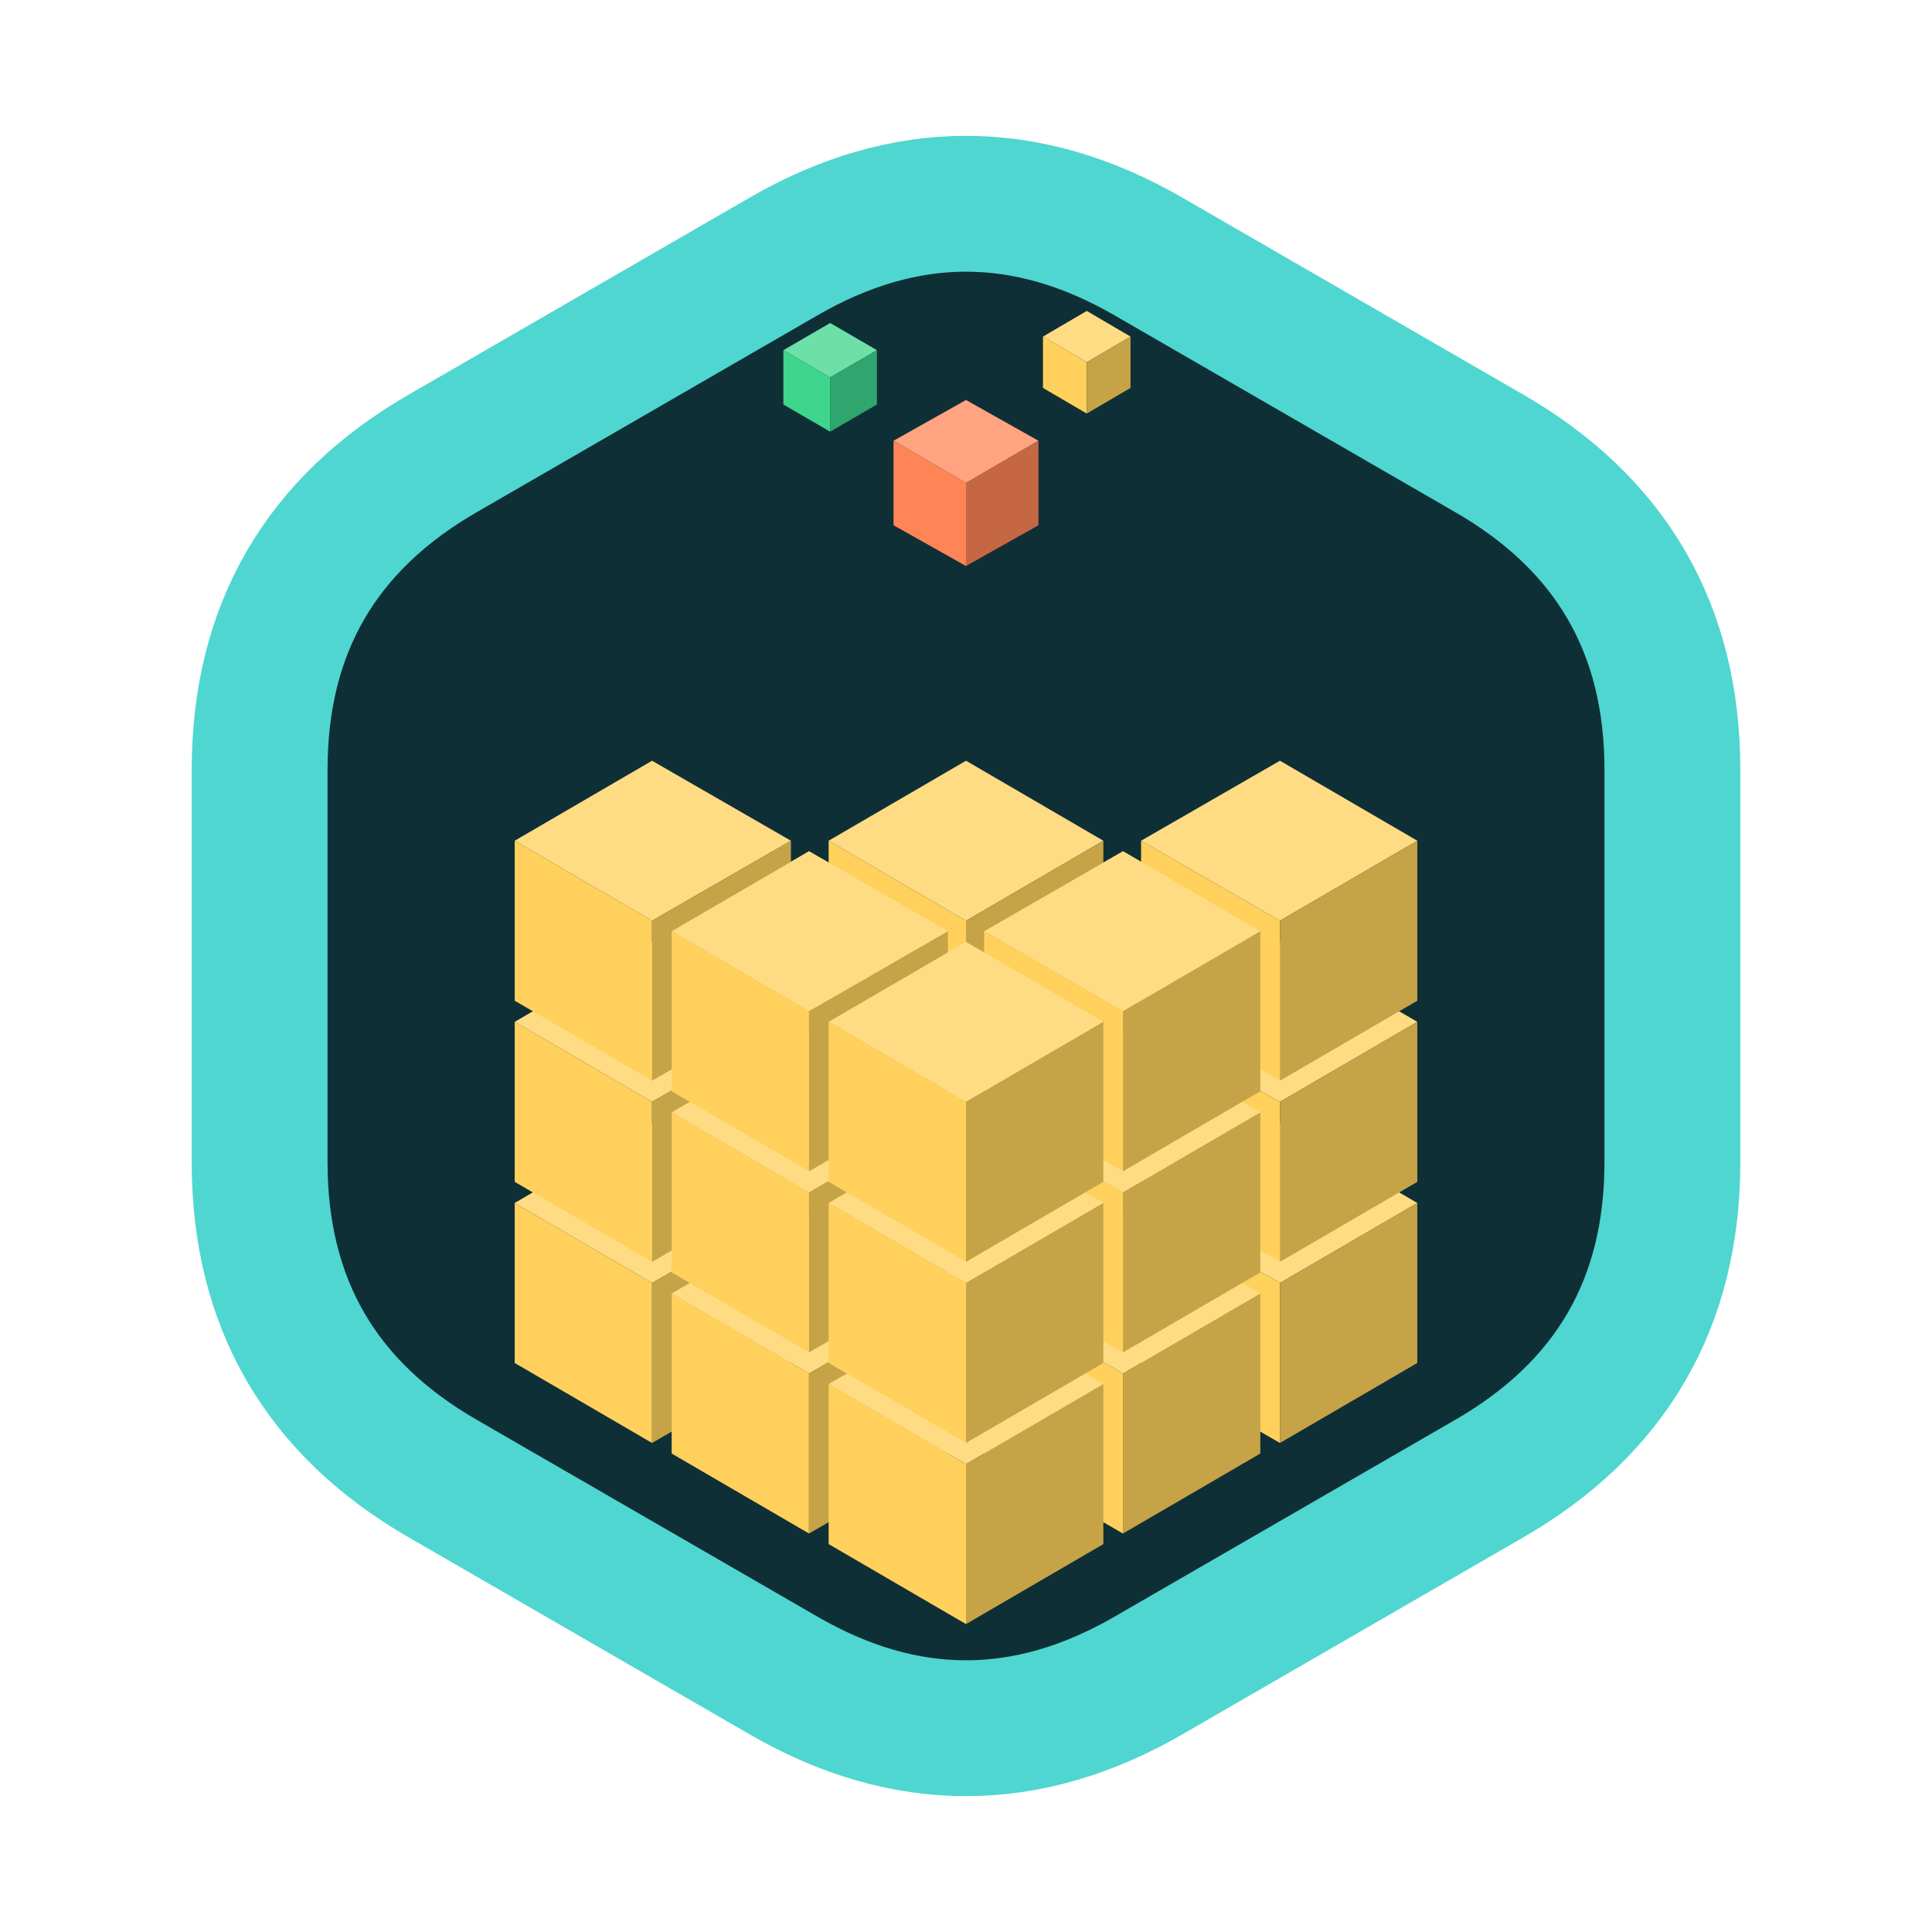
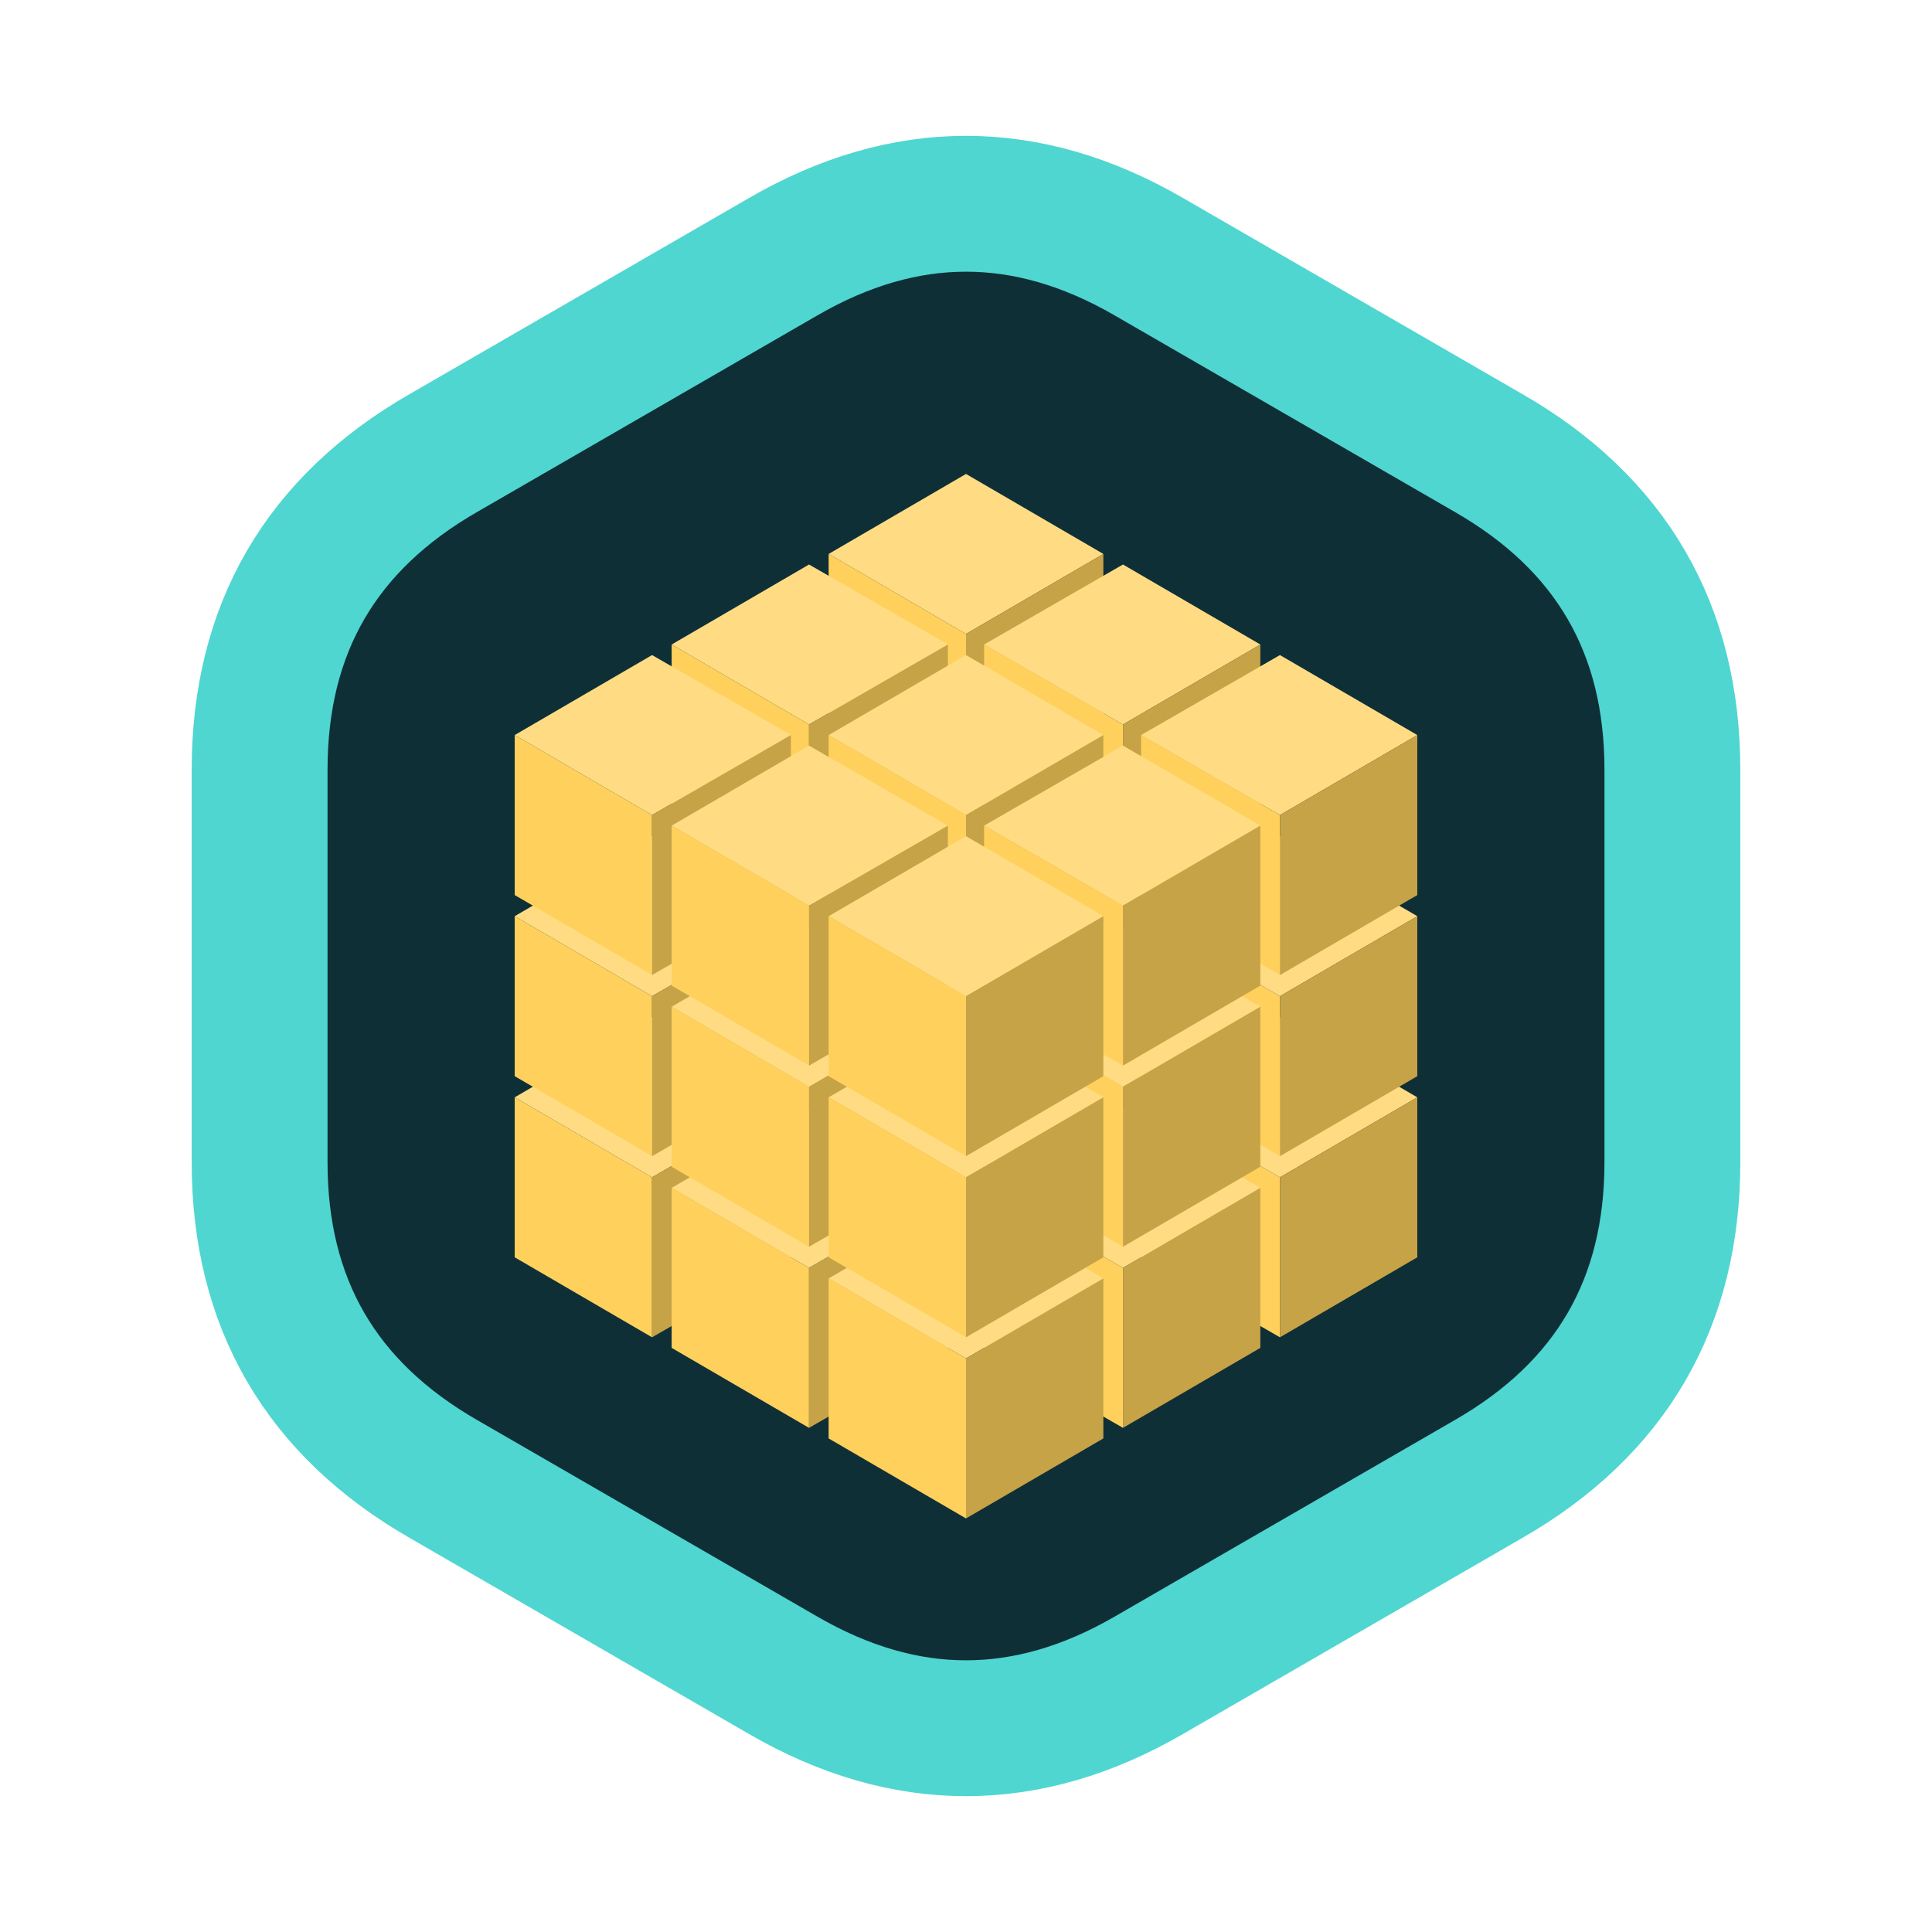
<svg xmlns="http://www.w3.org/2000/svg" viewBox="0 0 128 128">
  <path d="M51.9 17.0Q64.0 10.0 76.1 17.0L98.6 30.0Q110.8 37.0 110.8 51.0L110.8 77.0Q110.8 91.0 98.6 98.0L76.1 111.0Q64.0 118.0 51.9 111.0L29.4 98.0Q17.2 91.0 17.2 77.0L17.2 51.0Q17.2 37.0 29.4 30.0Z" fill="#0F2F37" stroke="#4FD6D0" stroke-width="9" stroke-linejoin="round" />
-   <polygon points="64.0,62.4 73.1,67.7 64.0,73.0 54.9,67.7" fill="#FFDC84" />
-   <polygon points="54.9,67.7 64.0,73.0 64.0,83.6 54.9,78.3" fill="#FFD15C" />
-   <polygon points="64.0,73.0 73.1,67.7 73.1,78.3 64.0,83.6" fill="#C6A347" />
-   <polygon points="53.6,68.4 62.8,73.7 53.6,79.0 44.5,73.7" fill="#FFDC84" />
-   <polygon points="44.5,73.7 53.6,79.0 53.6,89.6 44.5,84.3" fill="#FFD15C" />
-   <polygon points="53.6,79.0 62.8,73.7 62.8,84.3 53.6,89.6" fill="#C6A347" />
-   <polygon points="74.4,68.4 83.5,73.7 74.4,79.0 65.2,73.7" fill="#FFDC84" />
-   <polygon points="65.2,73.7 74.4,79.0 74.4,89.6 65.2,84.3" fill="#FFD15C" />
-   <polygon points="74.4,79.0 83.5,73.7 83.5,84.3 74.4,89.6" fill="#C6A347" />
-   <polygon points="53.6,56.4 62.8,61.7 53.6,67.0 44.5,61.7" fill="#FFDC84" />
-   <polygon points="44.5,61.7 53.6,67.0 53.6,77.6 44.5,72.3" fill="#FFD15C" />
-   <polygon points="53.6,67.0 62.8,61.7 62.8,72.3 53.6,77.6" fill="#C6A347" />
-   <polygon points="43.2,74.4 52.4,79.7 43.2,85.0 34.1,79.7" fill="#FFDC84" />
-   <polygon points="34.1,79.7 43.2,85.0 43.2,95.6 34.1,90.3" fill="#FFD15C" />
-   <polygon points="43.2,85.0 52.4,79.7 52.4,90.3 43.2,95.6" fill="#C6A347" />
-   <polygon points="74.4,56.4 83.5,61.7 74.4,67.0 65.2,61.7" fill="#FFDC84" />
-   <polygon points="65.2,61.7 74.4,67.0 74.4,77.6 65.2,72.3" fill="#FFD15C" />
-   <polygon points="74.4,67.0 83.5,61.7 83.5,72.3 74.4,77.6" fill="#C6A347" />
-   <polygon points="64.0,74.4 73.1,79.7 64.0,85.0 54.9,79.7" fill="#FFDC84" />
-   <polygon points="54.9,79.7 64.0,85.0 64.0,95.6 54.9,90.3" fill="#FFD15C" />
-   <polygon points="64.0,85.0 73.1,79.7 73.1,90.3 64.0,95.6" fill="#C6A347" />
-   <polygon points="84.8,74.4 93.9,79.7 84.8,85.0 75.6,79.7" fill="#FFDC84" />
-   <polygon points="75.6,79.7 84.8,85.0 84.8,95.6 75.6,90.3" fill="#FFD15C" />
-   <polygon points="84.8,85.0 93.9,79.7 93.9,90.3 84.8,95.6" fill="#C6A347" />
-   <polygon points="43.2,62.4 52.4,67.7 43.2,73.0 34.1,67.7" fill="#FFDC84" />
-   <polygon points="34.1,67.7 43.2,73.0 43.2,83.6 34.1,78.3" fill="#FFD15C" />
-   <polygon points="43.2,73.0 52.4,67.7 52.4,78.3 43.2,83.6" fill="#C6A347" />
-   <polygon points="64.0,62.4 73.1,67.7 64.0,73.0 54.9,67.7" fill="#FFDC84" />
-   <polygon points="54.9,67.7 64.0,73.0 64.0,83.6 54.9,78.3" fill="#FFD15C" />
-   <polygon points="64.0,73.0 73.1,67.7 73.1,78.3 64.0,83.6" fill="#C6A347" />
-   <polygon points="53.6,80.4 62.8,85.7 53.6,91.0 44.5,85.7" fill="#FFDC84" />
-   <polygon points="44.5,85.7 53.6,91.0 53.6,101.6 44.5,96.3" fill="#FFD15C" />
-   <polygon points="53.6,91.0 62.8,85.7 62.8,96.3 53.6,101.6" fill="#C6A347" />
-   <polygon points="84.8,62.4 93.9,67.7 84.8,73.0 75.6,67.7" fill="#FFDC84" />
-   <polygon points="75.6,67.7 84.8,73.0 84.8,83.6 75.6,78.3" fill="#FFD15C" />
-   <polygon points="84.8,73.0 93.9,67.7 93.9,78.3 84.8,83.6" fill="#C6A347" />
-   <polygon points="74.4,80.4 83.5,85.7 74.4,91.0 65.2,85.7" fill="#FFDC84" />
-   <polygon points="65.2,85.7 74.4,91.0 74.4,101.6 65.2,96.3" fill="#FFD15C" />
-   <polygon points="74.4,91.0 83.5,85.7 83.5,96.3 74.4,101.6" fill="#C6A347" />
-   <polygon points="43.2,50.4 52.4,55.7 43.2,61.0 34.1,55.7" fill="#FFDC84" />
-   <polygon points="34.1,55.7 43.2,61.0 43.2,71.6 34.1,66.3" fill="#FFD15C" />
-   <polygon points="43.2,61.0 52.4,55.7 52.4,66.3 43.2,71.6" fill="#C6A347" />
-   <polygon points="64.0,50.4 73.1,55.7 64.0,61.0 54.9,55.7" fill="#FFDC84" />
-   <polygon points="54.9,55.7 64.0,61.0 64.0,71.6 54.9,66.3" fill="#FFD15C" />
-   <polygon points="64.0,61.0 73.1,55.7 73.1,66.3 64.0,71.6" fill="#C6A347" />
-   <polygon points="53.6,68.4 62.8,73.7 53.6,79.0 44.5,73.7" fill="#FFDC84" />
-   <polygon points="44.5,73.7 53.6,79.0 53.6,89.6 44.5,84.3" fill="#FFD15C" />
-   <polygon points="53.6,79.0 62.8,73.7 62.8,84.3 53.6,89.6" fill="#C6A347" />
-   <polygon points="84.8,50.4 93.9,55.7 84.8,61.0 75.6,55.7" fill="#FFDC84" />
-   <polygon points="75.6,55.7 84.8,61.0 84.8,71.6 75.6,66.3" fill="#FFD15C" />
-   <polygon points="84.8,61.0 93.9,55.7 93.9,66.3 84.8,71.6" fill="#C6A347" />
-   <polygon points="74.4,68.4 83.5,73.7 74.4,79.0 65.2,73.7" fill="#FFDC84" />
-   <polygon points="65.2,73.7 74.4,79.0 74.4,89.6 65.2,84.3" fill="#FFD15C" />
-   <polygon points="74.4,79.0 83.5,73.7 83.5,84.3 74.4,89.6" fill="#C6A347" />
-   <polygon points="64.0,86.4 73.1,91.7 64.0,97.0 54.9,91.7" fill="#FFDC84" />
-   <polygon points="54.9,91.7 64.0,97.0 64.0,107.6 54.9,102.3" fill="#FFD15C" />
-   <polygon points="64.0,97.0 73.1,91.7 73.1,102.3 64.0,107.6" fill="#C6A347" />
-   <polygon points="53.6,56.4 62.8,61.7 53.6,67.0 44.5,61.7" fill="#FFDC84" />
-   <polygon points="44.5,61.7 53.6,67.0 53.6,77.6 44.5,72.3" fill="#FFD15C" />
-   <polygon points="53.6,67.0 62.8,61.7 62.8,72.3 53.6,77.6" fill="#C6A347" />
-   <polygon points="74.4,56.4 83.5,61.7 74.4,67.0 65.2,61.7" fill="#FFDC84" />
-   <polygon points="65.2,61.7 74.4,67.0 74.4,77.6 65.2,72.3" fill="#FFD15C" />
-   <polygon points="74.4,67.0 83.5,61.7 83.5,72.3 74.4,77.6" fill="#C6A347" />
-   <polygon points="64.0,74.4 73.1,79.7 64.0,85.0 54.9,79.7" fill="#FFDC84" />
-   <polygon points="54.9,79.7 64.0,85.0 64.0,95.6 54.9,90.3" fill="#FFD15C" />
-   <polygon points="64.0,85.0 73.1,79.7 73.1,90.3 64.0,95.6" fill="#C6A347" />
-   <polygon points="64.0,62.4 73.1,67.7 64.0,73.0 54.9,67.7" fill="#FFDC84" />
-   <polygon points="54.9,67.7 64.0,73.0 64.0,83.6 54.9,78.3" fill="#FFD15C" />
-   <polygon points="64.0,73.0 73.1,67.7 73.1,78.3 64.0,83.6" fill="#C6A347" />
-   <polygon points="64.0,26.5 68.8,29.2 64.0,32.0 59.2,29.2" fill="#FFA380" />
-   <polygon points="59.2,29.2 64.0,32.0 64.0,37.5 59.2,34.8" fill="#FF8556" />
-   <polygon points="64.0,32.0 68.8,29.2 68.8,34.8 64.0,37.5" fill="#C66743" />
-   <polygon points="55.0,21.4 58.1,23.2 55.0,25.0 51.9,23.2" fill="#6DE0A8" />
-   <polygon points="51.9,23.2 55.0,25.0 55.0,28.6 51.9,26.8" fill="#3DD68C" />
-   <polygon points="55.0,25.0 58.1,23.2 58.1,26.8 55.0,28.6" fill="#2FA66D" />
-   <polygon points="72.0,20.6 74.9,22.3 72.0,24.0 69.1,22.3" fill="#FFDC84" />
-   <polygon points="69.1,22.3 72.0,24.0 72.0,27.4 69.1,25.7" fill="#FFD15C" />
-   <polygon points="72.0,24.0 74.9,22.3 74.9,25.7 72.0,27.4" fill="#C6A347" />
+   <polygon points="64.0,55.4 73.1,60.7 64.0,66.0 54.9,60.7" fill="#FFDC84" />
+   <polygon points="54.9,60.7 64.0,66.0 64.0,76.6 54.9,71.3" fill="#FFD15C" />
+   <polygon points="64.0,66.0 73.1,60.7 73.1,71.3 64.0,76.6" fill="#C6A347" />
+   <polygon points="64.0,43.4 73.1,48.7 64.0,54.0 54.9,48.7" fill="#FFDC84" />
+   <polygon points="54.9,48.7 64.0,54.0 64.0,64.6 54.9,59.3" fill="#FFD15C" />
+   <polygon points="64.0,54.0 73.1,48.7 73.1,59.3 64.0,64.6" fill="#C6A347" />
+   <polygon points="53.6,61.4 62.8,66.7 53.6,72.0 44.5,66.7" fill="#FFDC84" />
+   <polygon points="44.5,66.7 53.6,72.0 53.6,82.6 44.5,77.3" fill="#FFD15C" />
+   <polygon points="53.6,72.0 62.8,66.7 62.8,77.3 53.6,82.6" fill="#C6A347" />
+   <polygon points="74.4,61.4 83.5,66.7 74.4,72.0 65.2,66.7" fill="#FFDC84" />
+   <polygon points="65.2,66.7 74.4,72.0 74.4,82.6 65.2,77.3" fill="#FFD15C" />
+   <polygon points="74.4,72.0 83.5,66.7 83.5,77.3 74.4,82.6" fill="#C6A347" />
+   <polygon points="64.0,31.4 73.1,36.7 64.0,42.0 54.9,36.7" fill="#FFDC84" />
+   <polygon points="54.9,36.7 64.0,42.0 64.0,52.6 54.9,47.3" fill="#FFD15C" />
+   <polygon points="64.0,42.0 73.1,36.7 73.1,47.3 64.0,52.6" fill="#C6A347" />
+   <polygon points="53.6,49.4 62.8,54.7 53.6,60.0 44.5,54.7" fill="#FFDC84" />
+   <polygon points="44.5,54.7 53.6,60.0 53.6,70.6 44.5,65.3" fill="#FFD15C" />
+   <polygon points="53.6,60.0 62.8,54.7 62.8,65.3 53.6,70.6" fill="#C6A347" />
+   <polygon points="43.2,67.4 52.4,72.7 43.2,78.0 34.1,72.7" fill="#FFDC84" />
+   <polygon points="34.1,72.7 43.2,78.0 43.2,88.6 34.1,83.3" fill="#FFD15C" />
+   <polygon points="43.2,78.0 52.4,72.7 52.4,83.3 43.2,88.6" fill="#C6A347" />
+   <polygon points="74.4,49.4 83.5,54.7 74.4,60.0 65.2,54.7" fill="#FFDC84" />
+   <polygon points="65.2,54.7 74.4,60.0 74.4,70.6 65.2,65.3" fill="#FFD15C" />
+   <polygon points="74.4,60.0 83.5,54.7 83.5,65.3 74.4,70.6" fill="#C6A347" />
+   <polygon points="64.0,67.4 73.1,72.7 64.0,78.0 54.9,72.7" fill="#FFDC84" />
+   <polygon points="54.9,72.7 64.0,78.0 64.0,88.6 54.9,83.3" fill="#FFD15C" />
+   <polygon points="64.0,78.0 73.1,72.7 73.1,83.3 64.0,88.6" fill="#C6A347" />
+   <polygon points="84.8,67.4 93.9,72.7 84.8,78.0 75.6,72.7" fill="#FFDC84" />
+   <polygon points="75.6,72.7 84.8,78.0 84.8,88.6 75.6,83.3" fill="#FFD15C" />
+   <polygon points="84.8,78.0 93.9,72.7 93.9,83.3 84.8,88.6" fill="#C6A347" />
+   <polygon points="53.6,37.4 62.8,42.7 53.6,48.0 44.5,42.7" fill="#FFDC84" />
+   <polygon points="44.5,42.7 53.6,48.0 53.6,58.6 44.5,53.3" fill="#FFD15C" />
+   <polygon points="53.6,48.0 62.8,42.7 62.8,53.3 53.6,58.6" fill="#C6A347" />
+   <polygon points="43.2,55.4 52.4,60.7 43.2,66.0 34.1,60.7" fill="#FFDC84" />
+   <polygon points="34.1,60.7 43.2,66.0 43.2,76.6 34.1,71.3" fill="#FFD15C" />
+   <polygon points="43.2,66.0 52.4,60.7 52.4,71.3 43.2,76.6" fill="#C6A347" />
+   <polygon points="74.4,37.4 83.5,42.7 74.4,48.0 65.2,42.7" fill="#FFDC84" />
+   <polygon points="65.2,42.7 74.4,48.0 74.4,58.6 65.2,53.3" fill="#FFD15C" />
+   <polygon points="74.4,48.0 83.5,42.7 83.5,53.3 74.4,58.6" fill="#C6A347" />
+   <polygon points="64.0,55.4 73.1,60.7 64.0,66.0 54.9,60.7" fill="#FFDC84" />
+   <polygon points="54.9,60.7 64.0,66.0 64.0,76.6 54.9,71.3" fill="#FFD15C" />
+   <polygon points="64.0,66.0 73.1,60.7 73.1,71.3 64.0,76.6" fill="#C6A347" />
+   <polygon points="53.6,73.4 62.8,78.7 53.6,84.0 44.5,78.7" fill="#FFDC84" />
+   <polygon points="44.5,78.7 53.6,84.0 53.6,94.6 44.5,89.3" fill="#FFD15C" />
+   <polygon points="53.6,84.0 62.8,78.7 62.8,89.3 53.6,94.6" fill="#C6A347" />
+   <polygon points="84.8,55.4 93.9,60.7 84.8,66.0 75.6,60.7" fill="#FFDC84" />
+   <polygon points="75.6,60.7 84.8,66.0 84.8,76.6 75.6,71.3" fill="#FFD15C" />
+   <polygon points="84.8,66.0 93.9,60.7 93.9,71.3 84.8,76.6" fill="#C6A347" />
+   <polygon points="74.4,73.4 83.5,78.7 74.4,84.0 65.2,78.7" fill="#FFDC84" />
+   <polygon points="65.2,78.7 74.4,84.0 74.4,94.6 65.2,89.3" fill="#FFD15C" />
+   <polygon points="74.4,84.0 83.5,78.7 83.5,89.3 74.4,94.6" fill="#C6A347" />
+   <polygon points="43.2,43.4 52.4,48.7 43.2,54.0 34.1,48.7" fill="#FFDC84" />
+   <polygon points="34.1,48.7 43.2,54.0 43.2,64.6 34.1,59.3" fill="#FFD15C" />
+   <polygon points="43.2,54.0 52.4,48.7 52.4,59.3 43.2,64.6" fill="#C6A347" />
+   <polygon points="64.0,43.4 73.1,48.7 64.0,54.0 54.9,48.7" fill="#FFDC84" />
+   <polygon points="54.9,48.7 64.0,54.0 64.0,64.6 54.9,59.3" fill="#FFD15C" />
+   <polygon points="64.0,54.0 73.1,48.7 73.1,59.3 64.0,64.6" fill="#C6A347" />
+   <polygon points="53.6,61.4 62.8,66.7 53.6,72.0 44.5,66.7" fill="#FFDC84" />
+   <polygon points="44.5,66.7 53.6,72.0 53.6,82.6 44.5,77.3" fill="#FFD15C" />
+   <polygon points="53.6,72.0 62.8,66.7 62.8,77.3 53.6,82.6" fill="#C6A347" />
+   <polygon points="84.8,43.4 93.9,48.7 84.8,54.0 75.6,48.7" fill="#FFDC84" />
+   <polygon points="75.6,48.7 84.8,54.0 84.8,64.6 75.6,59.3" fill="#FFD15C" />
+   <polygon points="84.8,54.0 93.9,48.7 93.9,59.3 84.8,64.6" fill="#C6A347" />
+   <polygon points="74.4,61.4 83.5,66.7 74.4,72.0 65.2,66.7" fill="#FFDC84" />
+   <polygon points="65.2,66.7 74.4,72.0 74.4,82.6 65.2,77.3" fill="#FFD15C" />
+   <polygon points="74.4,72.0 83.5,66.7 83.5,77.3 74.4,82.6" fill="#C6A347" />
+   <polygon points="64.0,79.4 73.1,84.7 64.0,90.0 54.9,84.7" fill="#FFDC84" />
+   <polygon points="54.9,84.7 64.0,90.0 64.0,100.6 54.9,95.3" fill="#FFD15C" />
+   <polygon points="64.0,90.0 73.1,84.7 73.1,95.3 64.0,100.6" fill="#C6A347" />
+   <polygon points="53.6,49.4 62.8,54.7 53.6,60.0 44.5,54.7" fill="#FFDC84" />
+   <polygon points="44.5,54.7 53.6,60.0 53.6,70.6 44.5,65.3" fill="#FFD15C" />
+   <polygon points="53.6,60.0 62.8,54.7 62.8,65.3 53.6,70.6" fill="#C6A347" />
+   <polygon points="74.4,49.4 83.5,54.7 74.4,60.0 65.2,54.7" fill="#FFDC84" />
+   <polygon points="65.2,54.7 74.4,60.0 74.4,70.6 65.2,65.3" fill="#FFD15C" />
+   <polygon points="74.4,60.0 83.5,54.7 83.5,65.3 74.4,70.6" fill="#C6A347" />
+   <polygon points="64.0,67.4 73.1,72.7 64.0,78.0 54.9,72.7" fill="#FFDC84" />
+   <polygon points="54.9,72.7 64.0,78.0 64.0,88.6 54.9,83.3" fill="#FFD15C" />
+   <polygon points="64.0,78.0 73.1,72.7 73.1,83.3 64.0,88.6" fill="#C6A347" />
+   <polygon points="64.0,55.4 73.1,60.7 64.0,66.0 54.9,60.7" fill="#FFDC84" />
+   <polygon points="54.9,60.7 64.0,66.0 64.0,76.6 54.9,71.3" fill="#FFD15C" />
+   <polygon points="64.0,66.0 73.1,60.7 73.1,71.3 64.0,76.6" fill="#C6A347" />
</svg>
